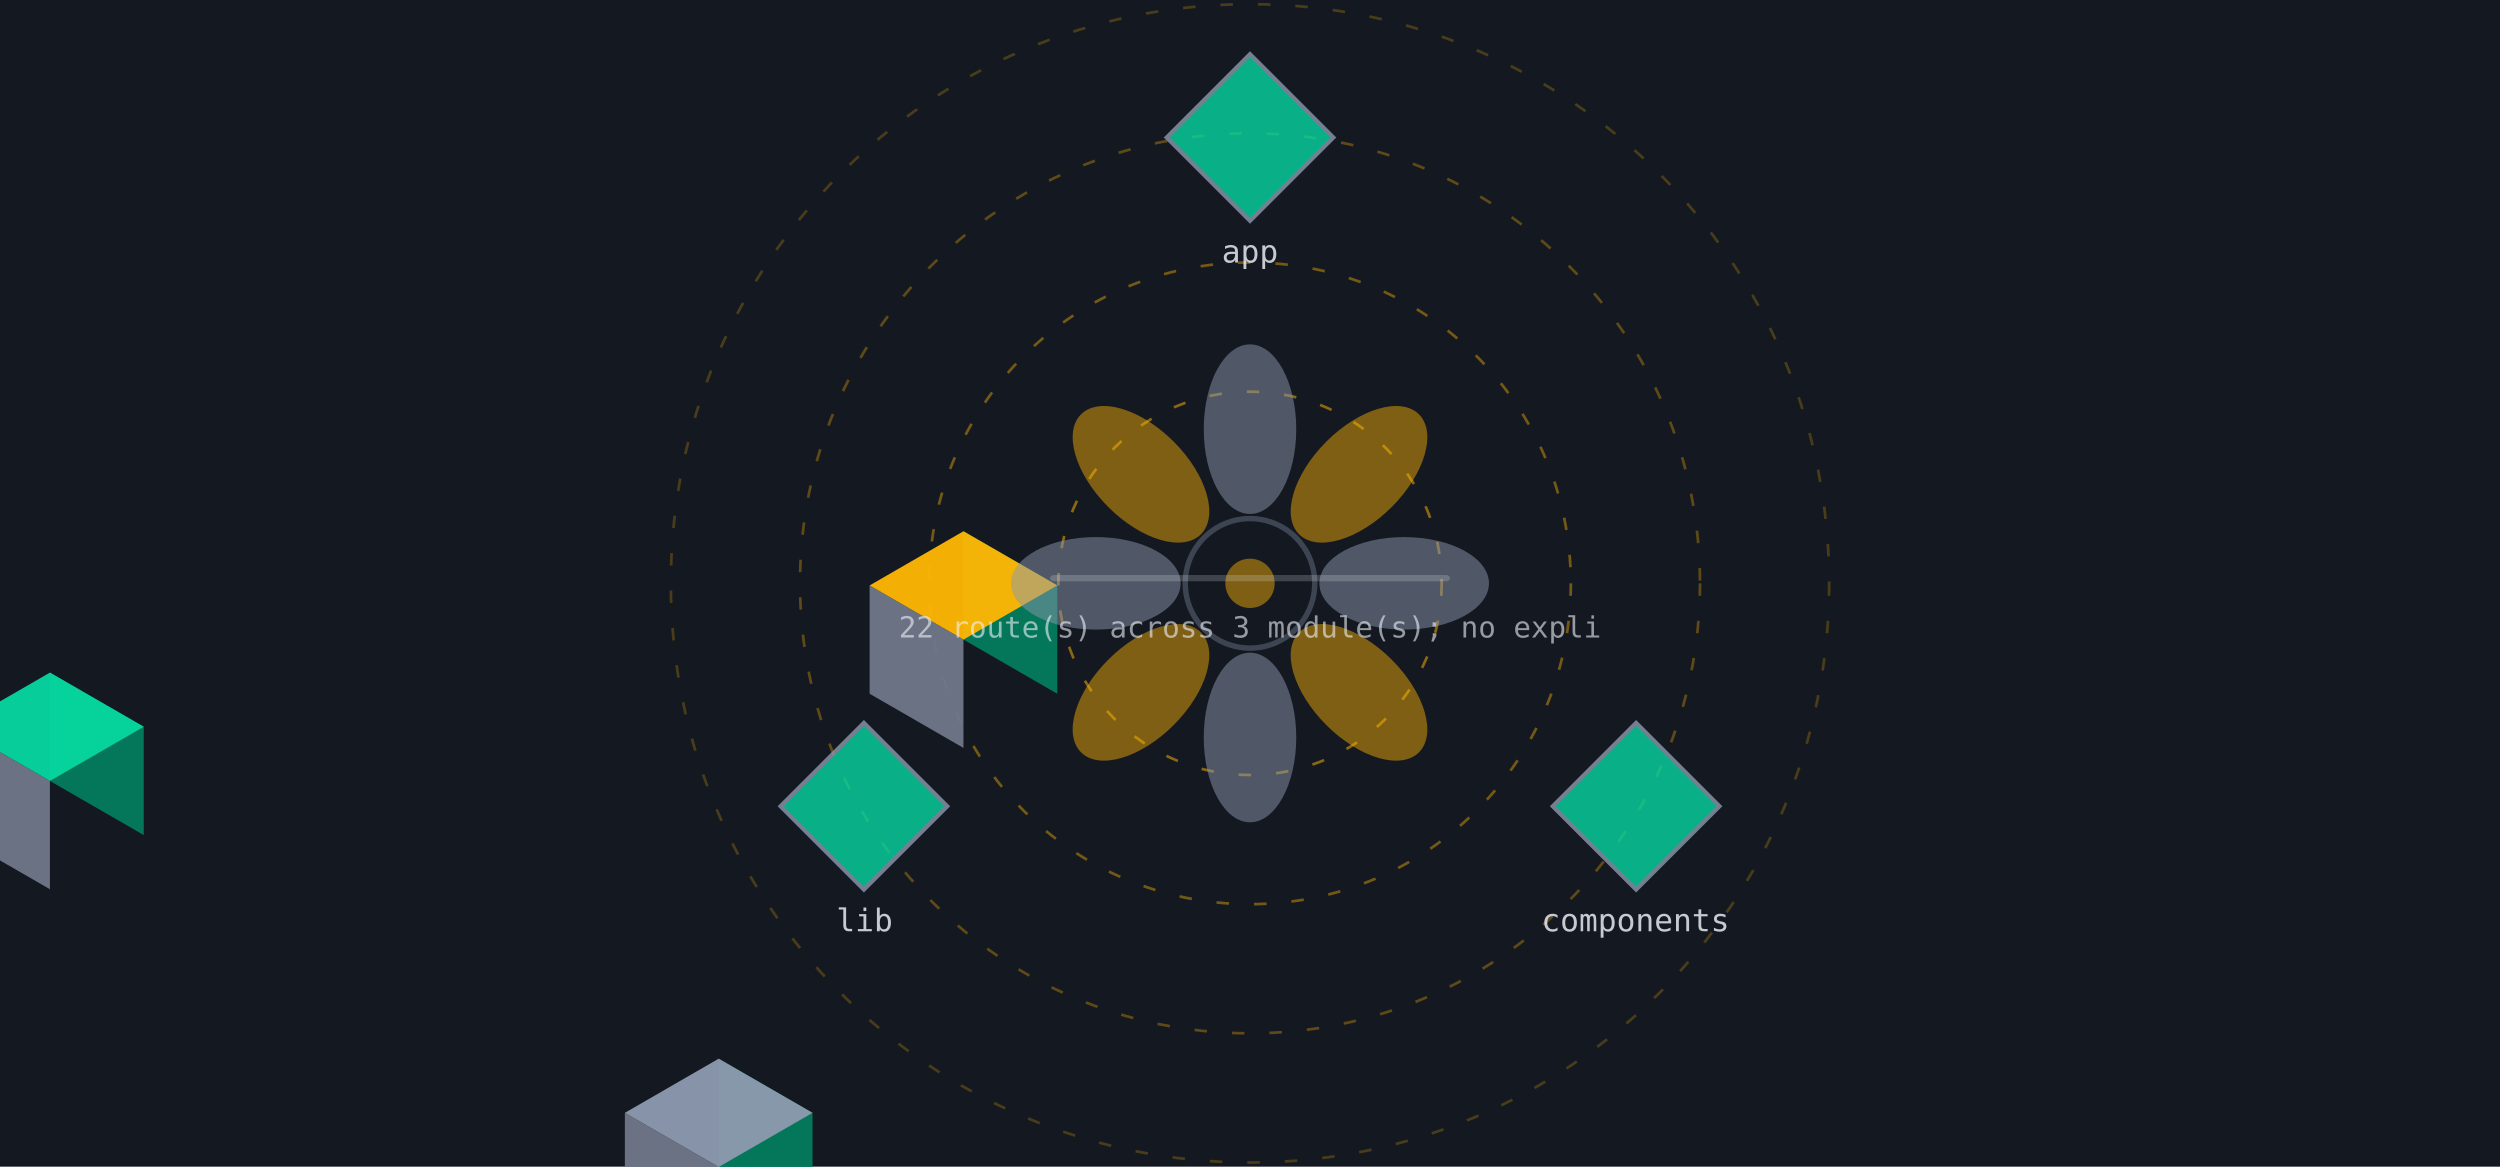
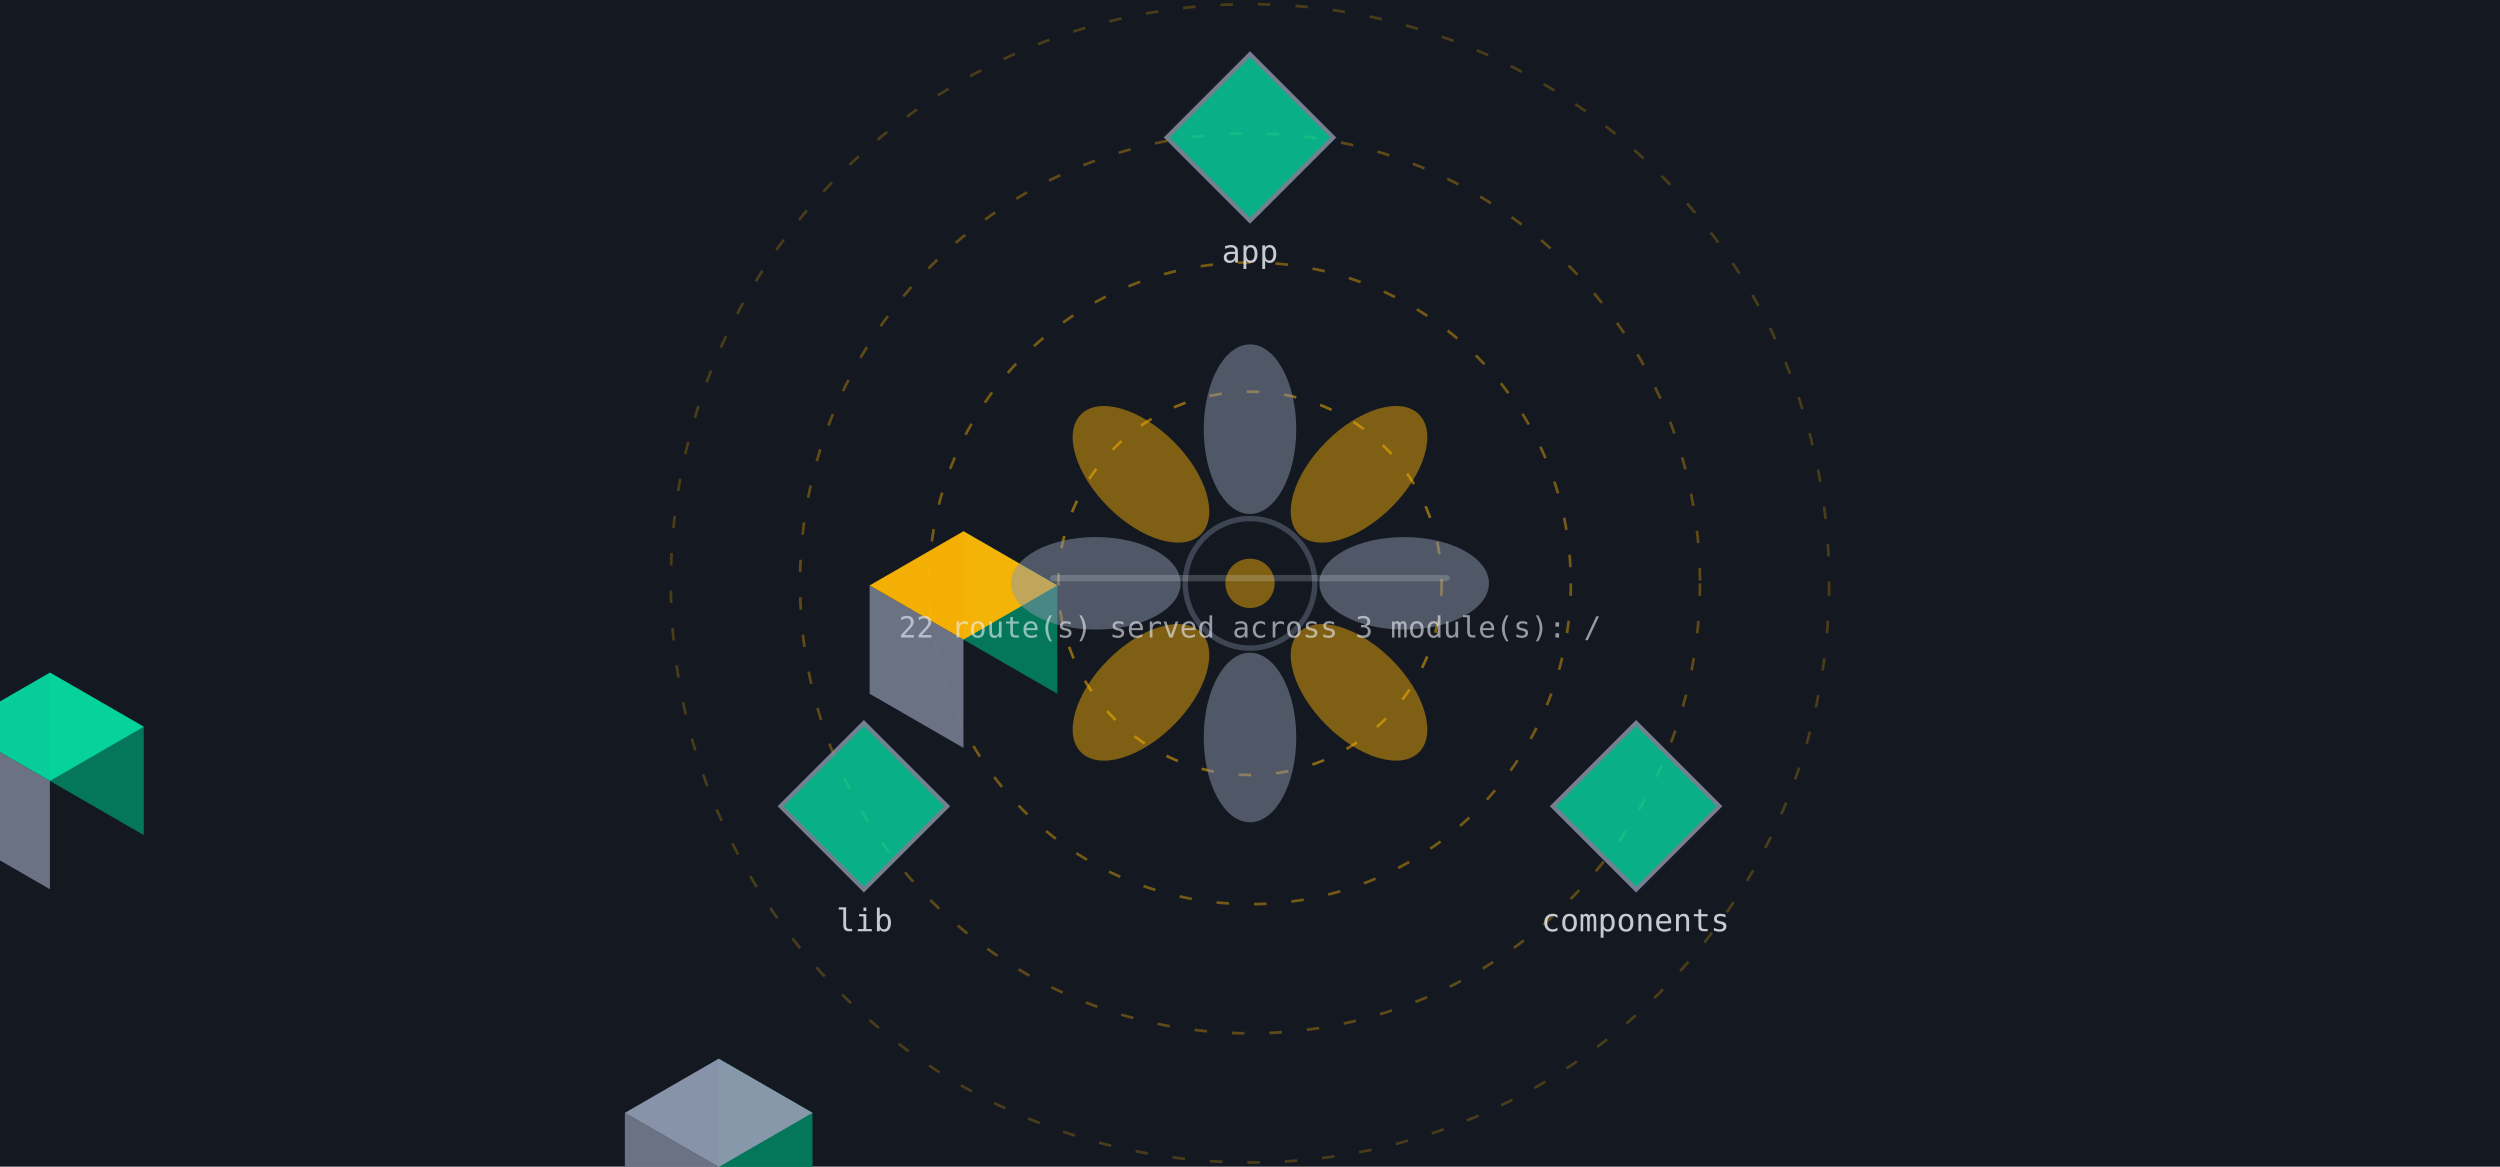
<svg xmlns="http://www.w3.org/2000/svg" viewBox="0 0 1200 560" width="1200" height="560" role="img" aria-label="cortexhq workflow">
  <rect width="1200" height="560" fill="#141821" />
  <defs>
    <linearGradient id="gk" x1="0" y1="0" x2="1" y2="1">
      <stop offset="0%" stop-color="#ffb703" />
      <stop offset="100%" stop-color="#8d99ae" />
    </linearGradient>
  </defs>
  <circle cx="600.00" cy="280.00" r="92.00" fill="none" stroke="rgba(255,183,3,0.500)" stroke-width="1.30" opacity="1.00" stroke-dasharray="6 12" />
  <g>
    <circle cx="600.00" cy="280.00" r="92.00" fill="none" stroke="#06d6a0" stroke-width="2.60" opacity="0.00" />
    <animate attributeName="opacity" values="0;0.85;0" dur="16.1s" begin="0.0s" repeatCount="indefinite" />
  </g>
  <circle cx="600.00" cy="280.00" r="154.00" fill="none" stroke="rgba(255,183,3,0.410)" stroke-width="1.30" opacity="1.00" stroke-dasharray="6 12" />
  <g>
    <circle cx="600.00" cy="280.00" r="154.00" fill="none" stroke="#06d6a0" stroke-width="2.60" opacity="0.00" />
    <animate attributeName="opacity" values="0;0.85;0" dur="16.1s" begin="0.6s" repeatCount="indefinite" />
  </g>
  <circle cx="600.00" cy="280.00" r="216.00" fill="none" stroke="rgba(255,183,3,0.320)" stroke-width="1.30" opacity="1.00" stroke-dasharray="6 12" />
  <g>
    <circle cx="600.00" cy="280.00" r="216.00" fill="none" stroke="#06d6a0" stroke-width="2.60" opacity="0.00" />
    <animate attributeName="opacity" values="0;0.85;0" dur="16.1s" begin="1.2s" repeatCount="indefinite" />
  </g>
  <circle cx="600.00" cy="280.00" r="278.00" fill="none" stroke="rgba(255,183,3,0.230)" stroke-width="1.30" opacity="1.00" stroke-dasharray="6 12" />
  <g>
    <circle cx="600.00" cy="280.00" r="278.00" fill="none" stroke="#06d6a0" stroke-width="2.60" opacity="0.00" />
    <animate attributeName="opacity" values="0;0.85;0" dur="16.1s" begin="1.8s" repeatCount="indefinite" />
  </g>
  <polygon points="462.46,307.00 507.49,333.00 507.49,281.00 462.46,255.00" fill="#037c5d" opacity="0.95" />
  <polygon points="417.42,333.00 462.46,359.00 462.46,307.00 417.42,281.00" fill="#6e7788" opacity="0.95" />
  <polygon points="462.46,255.00 507.49,281.00 462.46,307.00 417.42,281.00" fill="#ffb703" opacity="0.95" />
  <text x="600" y="126" font-family="ui-monospace,Menlo,monospace" font-size="15" fill="rgba(238,241,246,0.820)" text-anchor="middle">app</text>
  <g>
    <polygon points="600.00,26.00 640.00,66.00 600.00,106.00 560.00,66.00" fill="#06d6a0" opacity="0.80" stroke="#8d99ae" stroke-width="2" />
    <animate attributeName="opacity" values="0.25;1.0;0.25" dur="16.1s" begin="0.0s" repeatCount="indefinite" />
  </g>
  <polygon points="344.96,560.16 390.00,586.16 390.00,534.16 344.96,508.16" fill="#037c5d" opacity="0.95" />
  <polygon points="299.93,586.16 344.96,612.16 344.96,560.16 299.93,534.16" fill="#6e7788" opacity="0.95" />
  <polygon points="344.96,508.16 390.00,534.16 344.96,560.16 299.93,534.16" fill="#8d99ae" opacity="0.95" />
  <text x="785" y="447" font-family="ui-monospace,Menlo,monospace" font-size="15" fill="rgba(238,241,246,0.820)" text-anchor="middle">components</text>
  <g>
    <polygon points="785.33,347.00 825.33,387.00 785.33,427.00 745.33,387.00" fill="#06d6a0" opacity="0.80" stroke="#8d99ae" stroke-width="2" />
    <animate attributeName="opacity" values="0.25;1.0;0.25" dur="16.1s" begin="5.367s" repeatCount="indefinite" />
  </g>
  <polygon points="23.96,374.84 69.00,400.84 69.00,348.84 23.96,322.84" fill="#037c5d" opacity="0.95" />
  <polygon points="-21.07,400.84 23.96,426.84 23.96,374.84 -21.07,348.84" fill="#6e7788" opacity="0.95" />
  <polygon points="23.96,322.84 69.00,348.84 23.96,374.84 -21.07,348.84" fill="#06d6a0" opacity="0.95" />
  <text x="415" y="447" font-family="ui-monospace,Menlo,monospace" font-size="15" fill="rgba(238,241,246,0.820)" text-anchor="middle">lib</text>
  <g>
    <polygon points="414.67,347.00 454.67,387.00 414.67,427.00 374.67,387.00" fill="#06d6a0" opacity="0.80" stroke="#8d99ae" stroke-width="2" />
    <animate attributeName="opacity" values="0.25;1.0;0.25" dur="16.1s" begin="10.733s" repeatCount="indefinite" />
  </g>
  <ellipse cx="600.00" cy="206.00" rx="22.20" ry="40.70" fill="rgba(141,153,174,0.500)" opacity="1.00" transform="rotate(0.0 600.00 206.00)" />
  <ellipse cx="652.33" cy="227.67" rx="22.20" ry="40.70" fill="rgba(255,183,3,0.450)" opacity="1.00" transform="rotate(45.0 652.33 227.67)" />
  <ellipse cx="674.00" cy="280.00" rx="22.20" ry="40.70" fill="rgba(141,153,174,0.500)" opacity="1.00" transform="rotate(90.0 674.00 280.00)" />
  <ellipse cx="652.33" cy="332.33" rx="22.20" ry="40.70" fill="rgba(255,183,3,0.450)" opacity="1.00" transform="rotate(135.0 652.33 332.33)" />
  <ellipse cx="600.00" cy="354.00" rx="22.20" ry="40.70" fill="rgba(141,153,174,0.500)" opacity="1.00" transform="rotate(180.0 600.00 354.00)" />
  <ellipse cx="547.67" cy="332.33" rx="22.20" ry="40.70" fill="rgba(255,183,3,0.450)" opacity="1.00" transform="rotate(225.0 547.67 332.33)" />
  <ellipse cx="526.00" cy="280.00" rx="22.20" ry="40.70" fill="rgba(141,153,174,0.500)" opacity="1.00" transform="rotate(270.0 526.00 280.00)" />
  <ellipse cx="547.67" cy="227.67" rx="22.20" ry="40.70" fill="rgba(255,183,3,0.450)" opacity="1.00" transform="rotate(315.0 547.67 227.67)" />
  <circle cx="600.00" cy="280.00" r="31.08" fill="none" stroke="rgba(141,153,174,0.500)" stroke-width="2.59" opacity="0.70" />
  <circle cx="600.00" cy="280.00" r="11.84" fill="rgba(255,183,3,0.450)" opacity="1.00" />
  <rect x="504.00" y="276.00" width="192.00" height="3.00" rx="2.00" fill="rgba(238,241,246,0.200)" opacity="1.00" />
-   <text x="600" y="306" font-family="ui-monospace,Menlo,monospace" font-size="14" fill="rgba(238,241,246,0.600)" text-anchor="middle">22 route(s) across 3 module(s); no expli</text>
+   <text x="600" y="306" font-family="ui-monospace,Menlo,monospace" font-size="14" fill="rgba(238,241,246,0.600)" text-anchor="middle">22 route(s) served across 3 module(s): /</text>
</svg>
